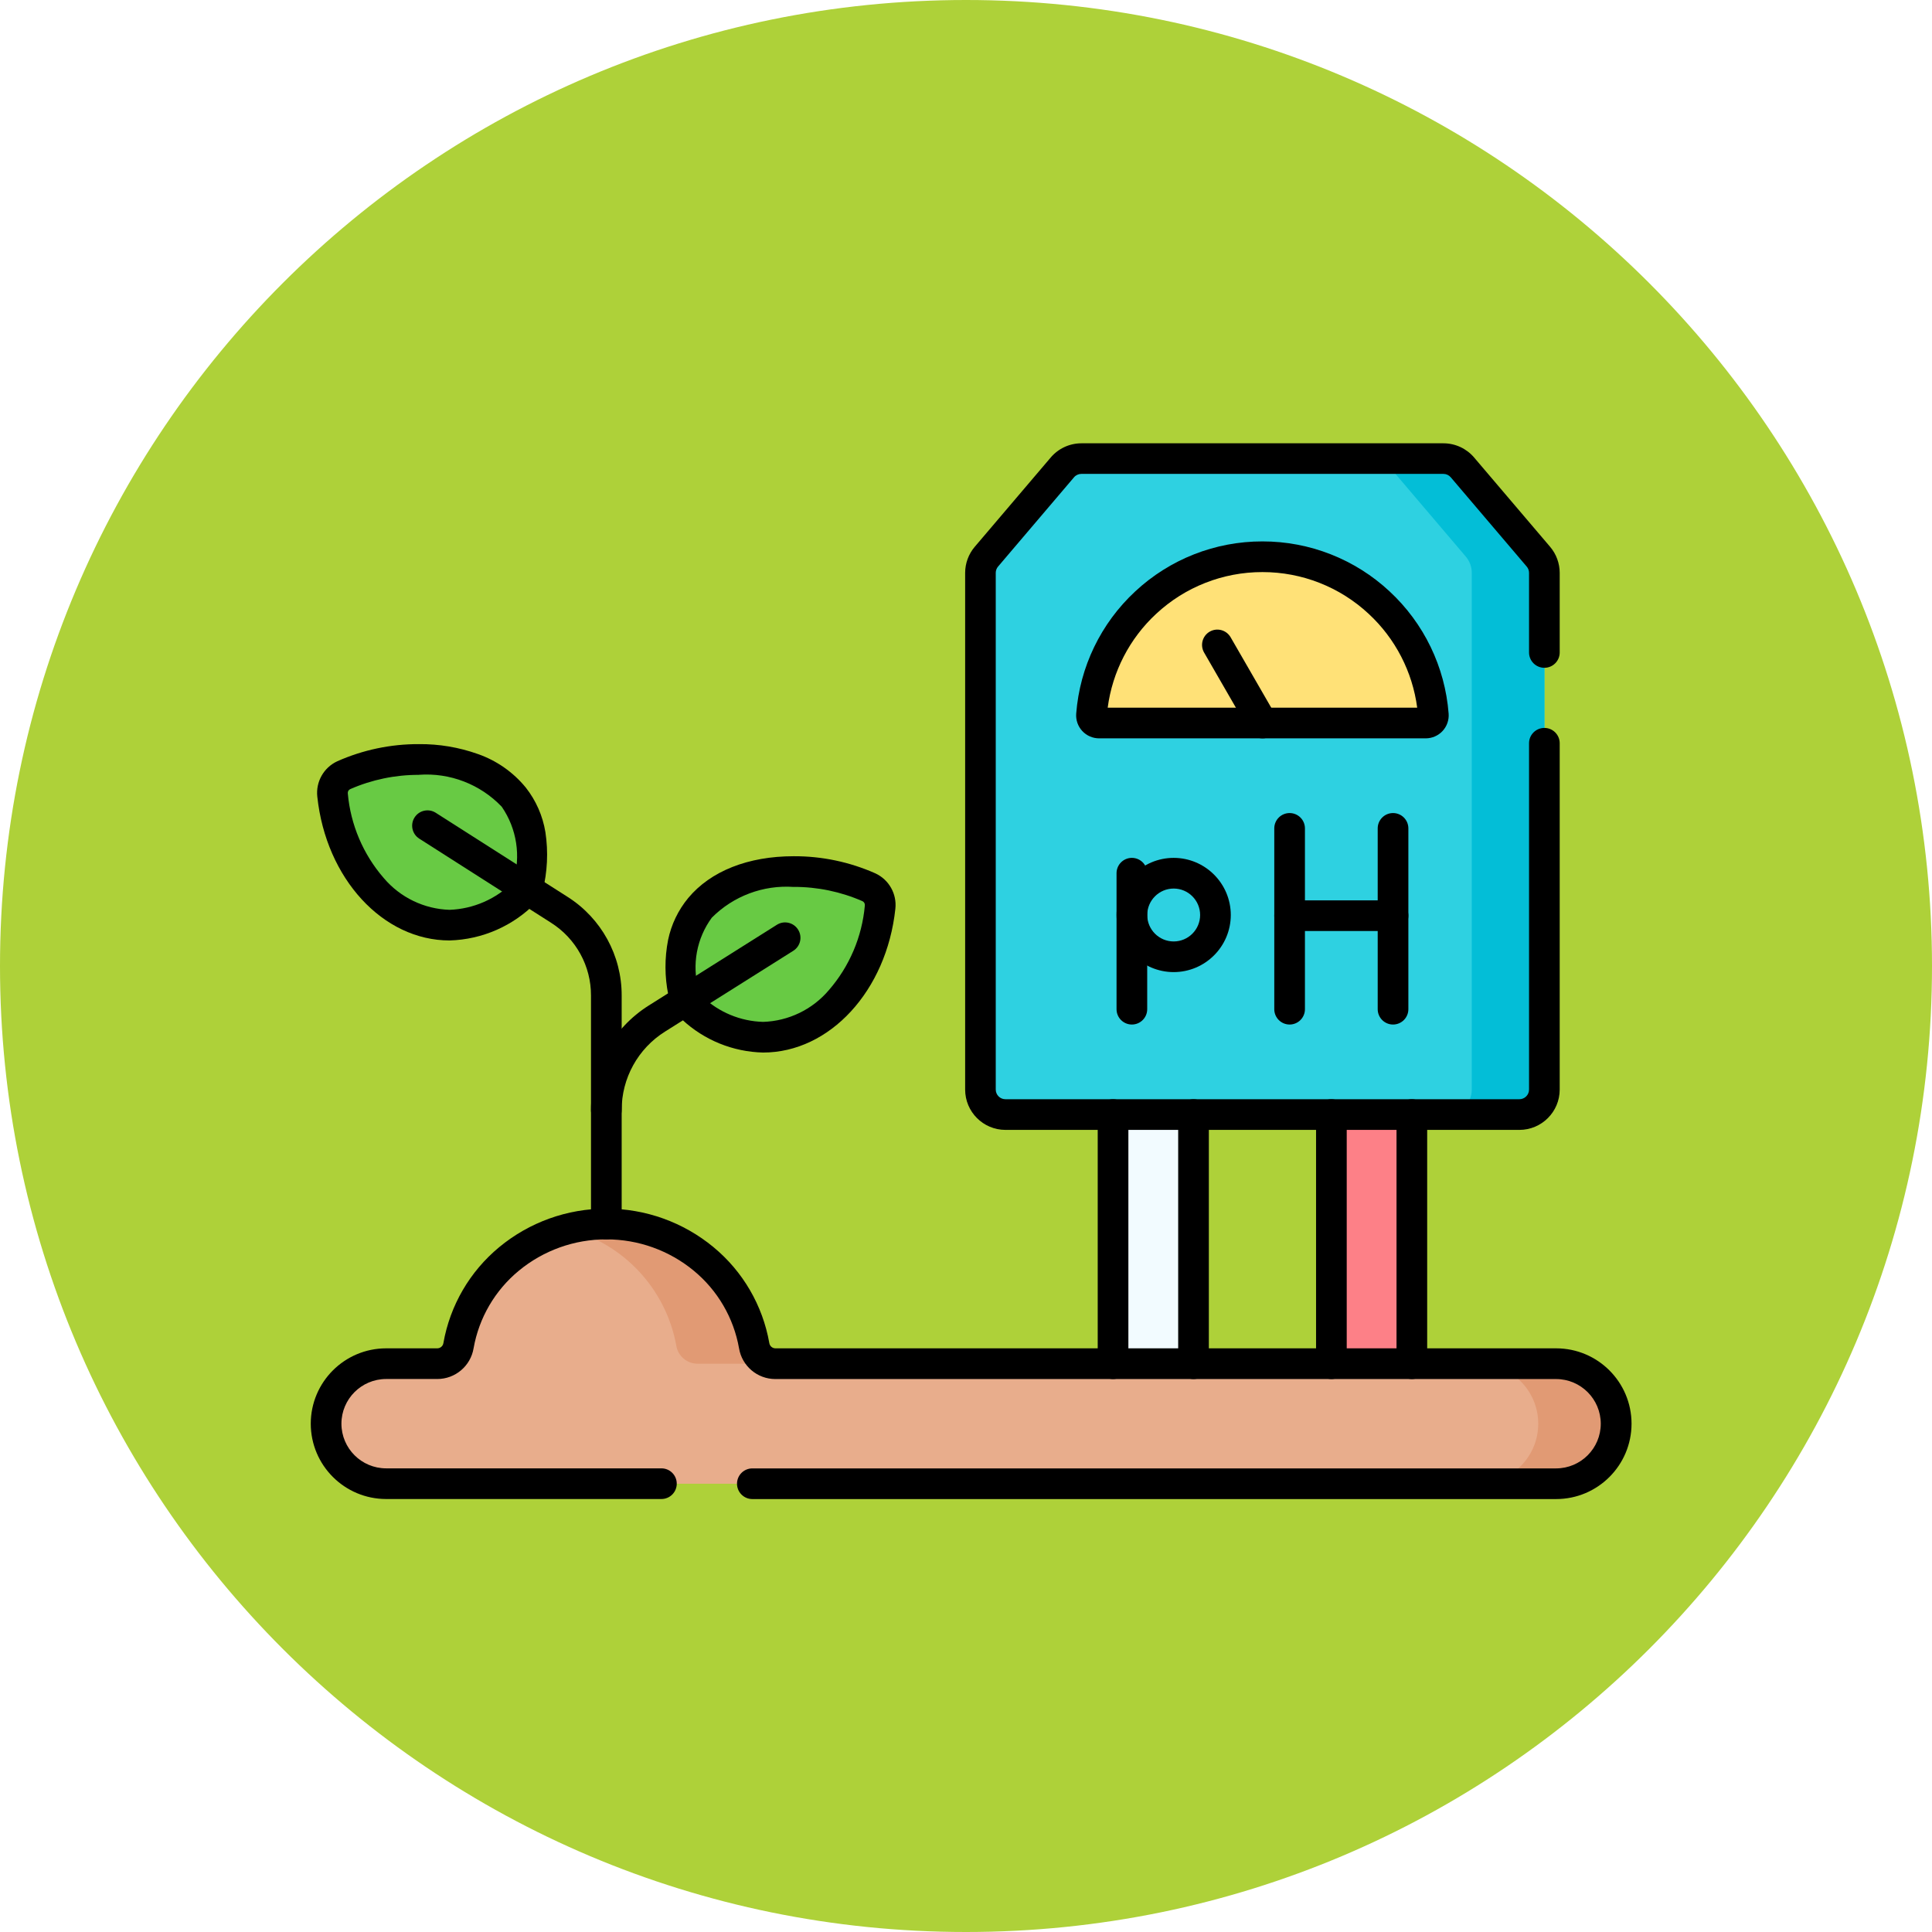
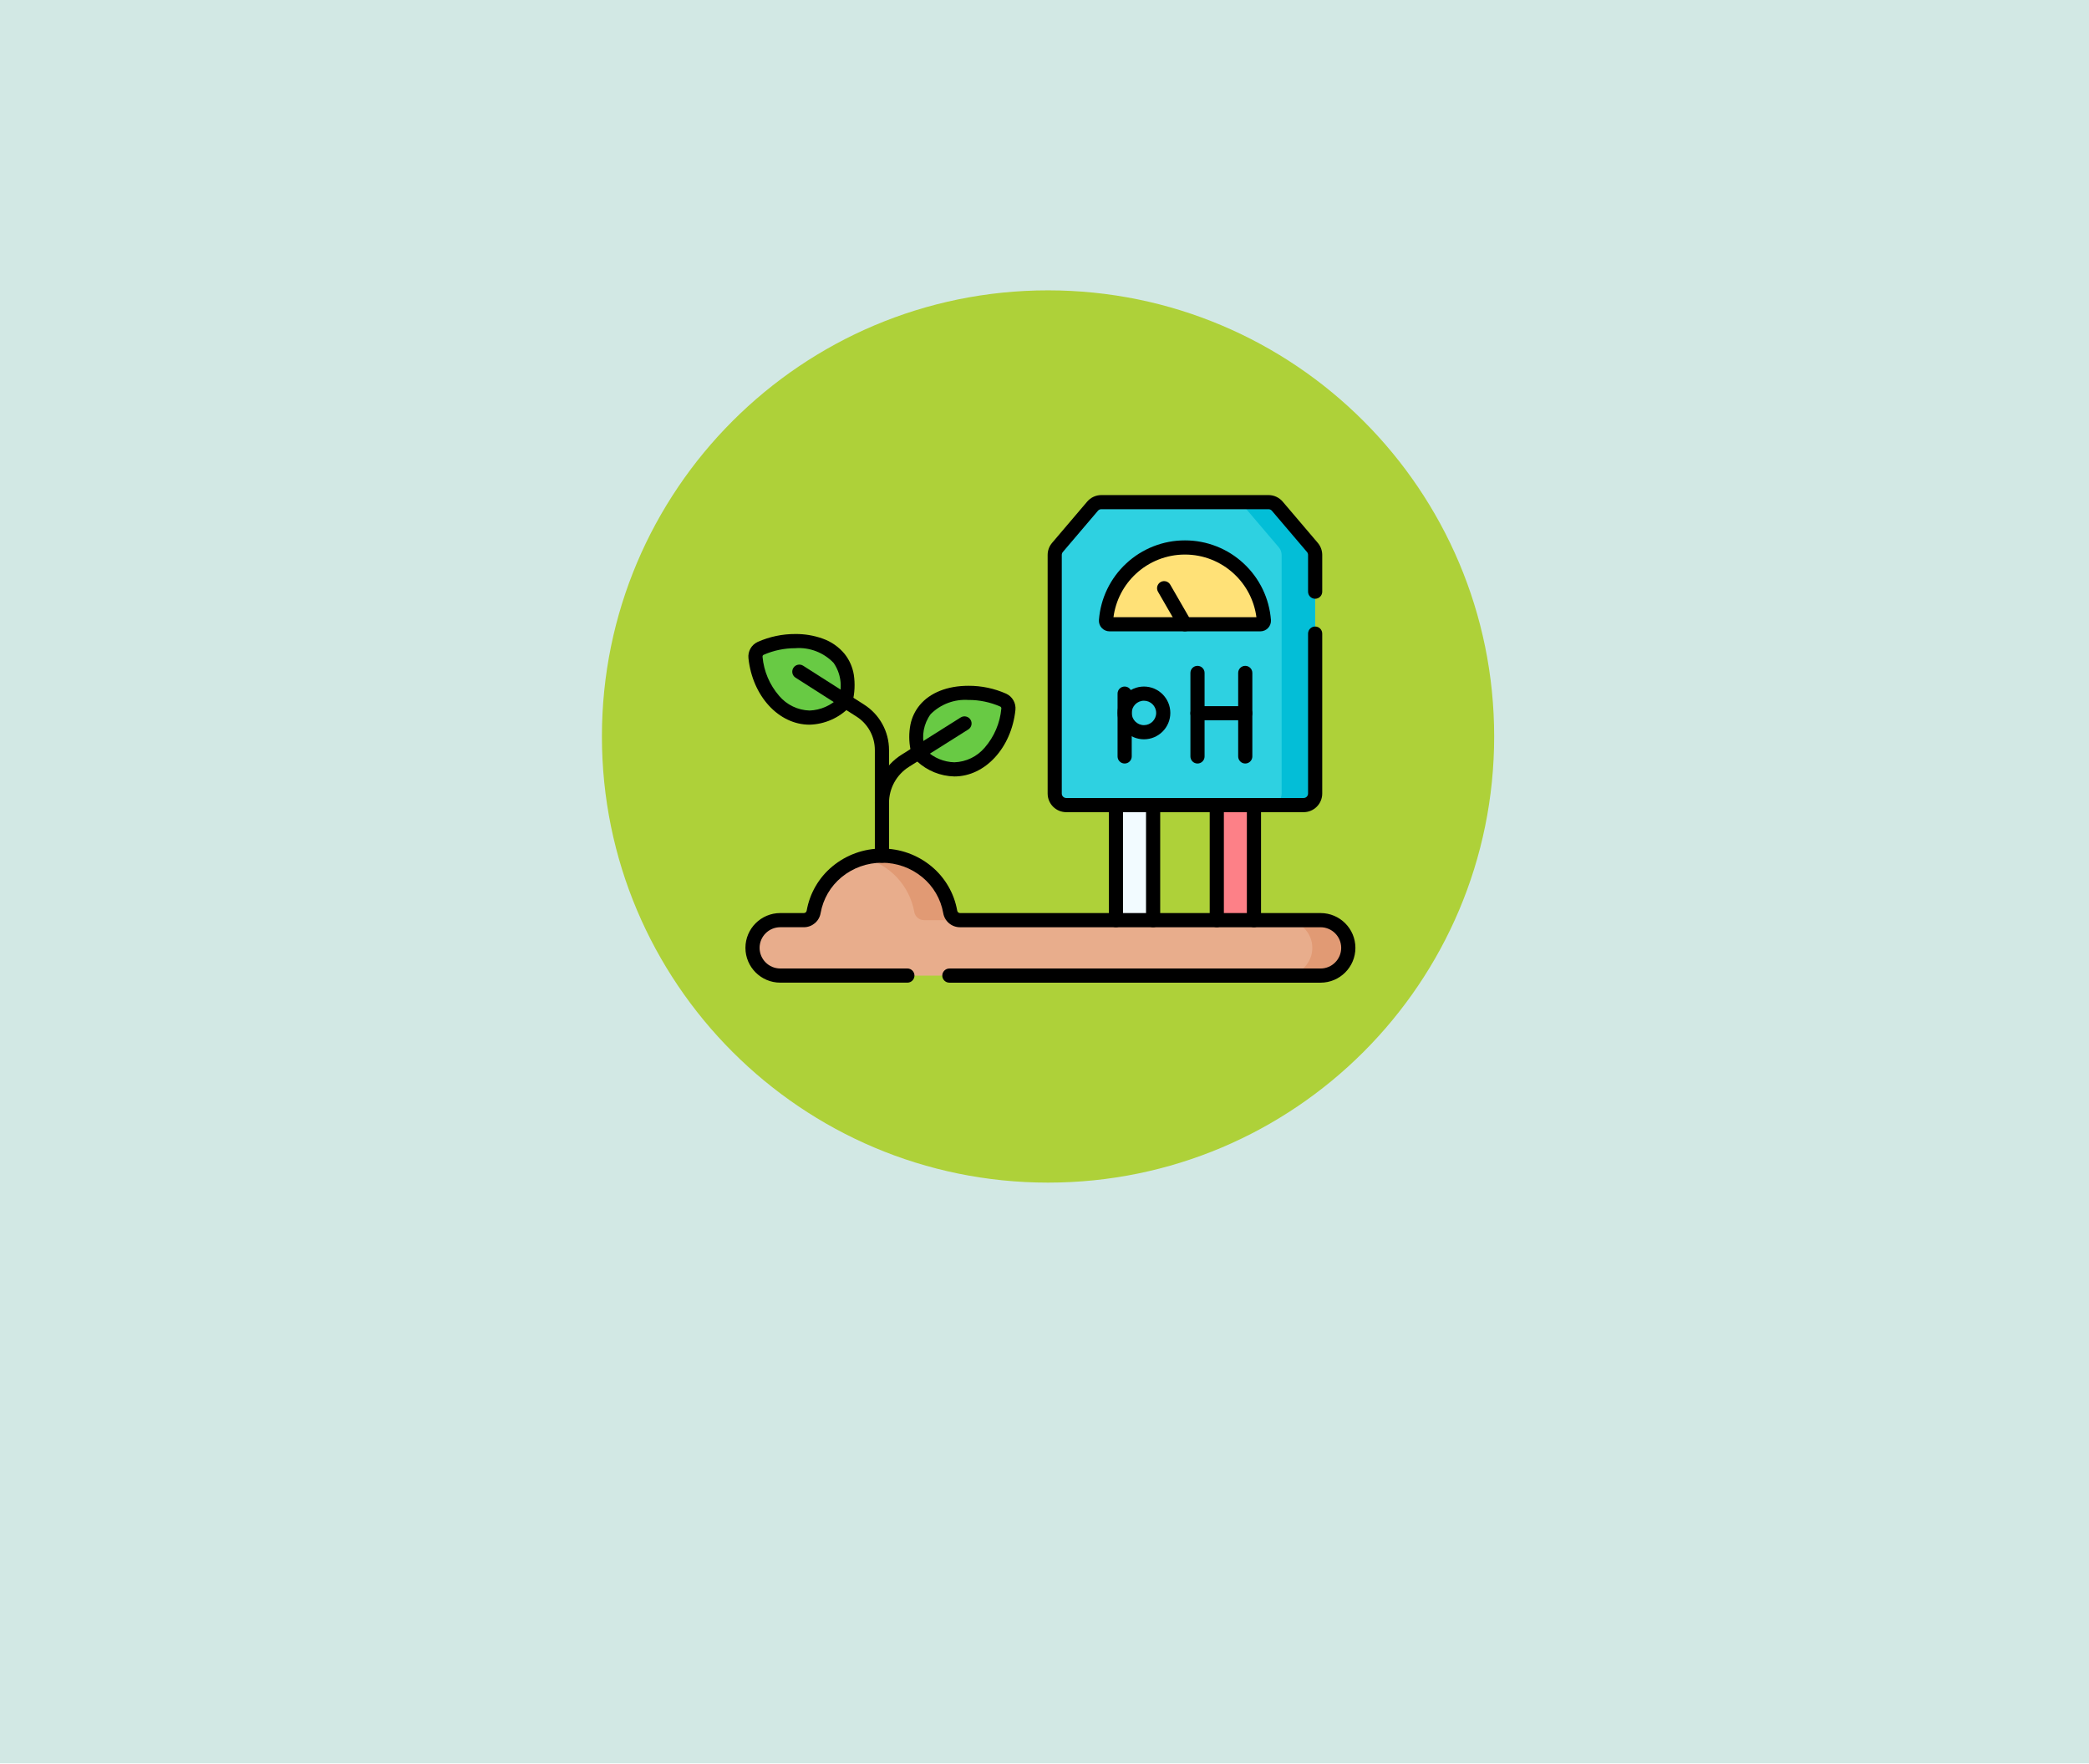
- <svg xmlns="http://www.w3.org/2000/svg" width="126" height="126" viewBox="0 0 126 126">
+ <svg xmlns="http://www.w3.org/2000/svg" width="295" height="249" viewBox="0 0 295 249">
  <defs>
    <clipPath id="a">
      <path d="M0-682.665H86.669V-596H0Z" transform="translate(0 682.665)" />
    </clipPath>
  </defs>
-   <g transform="translate(-895.051 -4365)">
-     <circle cx="63" cy="63" r="63" transform="translate(895.051 4365)" fill="#aed139" />
-     <g transform="translate(915.051 5067.665)">
-       <path d="M526.4-261.449h5.247v-20.309H526.4Z" transform="translate(-459.574 -350.009)" fill="#fd8087" />
-       <path d="M414.243-261.449h5.247v-20.309h-5.247Z" transform="translate(-361.652 -350.009)" fill="#f2fbff" />
-       <g transform="translate(0 -682.665)">
-         <g clip-path="url(#a)">
-           <g transform="translate(1.27 59.829)">
-             <path d="M-201.457-62.642a1.405,1.405,0,0,1-1.381-1.176,9.7,9.7,0,0,0-9.641-7.933,9.7,9.7,0,0,0-9.641,7.933,1.405,1.405,0,0,1-1.381,1.176h-3.337a3.914,3.914,0,0,0-3.913,3.913,3.914,3.914,0,0,0,3.913,3.914h76.3a3.914,3.914,0,0,0,3.914-3.913,3.914,3.914,0,0,0-3.914-3.914Z" transform="translate(230.753 71.752)" fill="#e8ad8c" />
-           </g>
-           <g transform="translate(17.003 59.829)">
-             <path d="M-48.84-54.555a1.406,1.406,0,0,0,1.381,1.176h5.078a1.406,1.406,0,0,1-1.381-1.176A9.7,9.7,0,0,0-53.4-62.488a10.039,10.039,0,0,0-2.539.326,9.626,9.626,0,0,1,7.1,7.608" transform="translate(55.943 62.488)" fill="#e19a74" />
-           </g>
-           <g transform="translate(76.407 68.938)">
-             <path d="M-34.922,0H-40a3.914,3.914,0,0,1,3.913,3.914A3.914,3.914,0,0,1-40,7.827h5.078a3.914,3.914,0,0,0,3.913-3.913A3.914,3.914,0,0,0-34.922,0" transform="translate(40)" fill="#e19a74" />
-           </g>
-           <g transform="translate(43.944 9.903)">
-             <path d="M-207.649,0H-231.26A1.63,1.63,0,0,0-232.5.574L-237.456,6.4a1.63,1.63,0,0,0-.388,1.056v33.7a1.629,1.629,0,0,0,1.629,1.629h33.522a1.629,1.629,0,0,0,1.629-1.629V7.453a1.63,1.63,0,0,0-.388-1.056L-206.408.574A1.63,1.63,0,0,0-207.649,0" transform="translate(237.845)" fill="#2ed1e1" />
-           </g>
-           <g transform="translate(69.4 9.903)">
-             <path d="M-75.2-43.991l-4.955-5.824a1.629,1.629,0,0,0-1.241-.574h-4.74a1.629,1.629,0,0,1,1.241.574l4.955,5.824a1.629,1.629,0,0,1,.388,1.056v33.7A1.629,1.629,0,0,1-81.182-7.6h4.74a1.629,1.629,0,0,0,1.629-1.629v-33.7a1.63,1.63,0,0,0-.388-1.056" transform="translate(86.137 50.388)" fill="#03bed7" />
-           </g>
-           <g transform="translate(51.185 16.31)">
-             <path d="M-149.937-74.567a.5.5,0,0,0,.494-.533,11.183,11.183,0,0,0-11.148-10.31A11.183,11.183,0,0,0-171.739-75.1a.5.5,0,0,0,.494.533Z" transform="translate(171.741 85.41)" fill="#ffe177" />
-           </g>
-           <g transform="translate(24.401 36.841)">
-             <path d="M-5.176-61.278c5.219,4.557,11.509.3,12.244-6.589a1.275,1.275,0,0,0-.723-1.295c-4.813-2.219-13.6-1.231-12.105,6.836a1.828,1.828,0,0,0,.584,1.048" transform="translate(5.929 70.189)" fill="#68ca44" />
-           </g>
-           <g transform="translate(1.68 29.53)">
-             <path d="M-86.723-59.009c-5.285,5.082-11.852.794-12.6-6.259a1.275,1.275,0,0,1,.723-1.295c4.912-2.265,13.963-1.189,12,7.345a.426.426,0,0,1-.118.209" transform="translate(99.334 67.59)" fill="#68ca44" />
-           </g>
-           <g transform="translate(24.401 36.841)">
-             <path d="M-.565-58.386h0a8.017,8.017,0,0,1-5.269-2.139,2.838,2.838,0,0,1-.91-1.619,9.143,9.143,0,0,1-.014-3.59,6.293,6.293,0,0,1,1.31-2.728c1.463-1.758,3.907-2.727,6.882-2.727a12.989,12.989,0,0,1,5.329,1.119,2.271,2.271,0,0,1,1.3,2.309C7.493-62.417,3.784-58.386-.565-58.386Zm2-10.8a6.866,6.866,0,0,0-5.344,2.006,5.473,5.473,0,0,0-.868,4.675.831.831,0,0,0,.259.477A5.976,5.976,0,0,0-.565-60.386a5.859,5.859,0,0,0,4.293-2.072,9.733,9.733,0,0,0,2.345-5.515.276.276,0,0,0-.147-.281A11.108,11.108,0,0,0,1.435-69.189Z" transform="translate(5.929 70.189)" />
-           </g>
-           <g transform="translate(1.68 29.53)">
-             <path d="M-91.693-55.786c-4.349,0-8.058-4.031-8.627-9.376a2.27,2.27,0,0,1,1.3-2.309,12.989,12.989,0,0,1,5.328-1.119,11.151,11.151,0,0,1,3.834.642,7.045,7.045,0,0,1,3.132,2.187,6.366,6.366,0,0,1,1.283,2.918,9.782,9.782,0,0,1-.185,3.849,1.42,1.42,0,0,1-.4.706A8.182,8.182,0,0,1-91.693-55.786Zm-2-10.8a11.108,11.108,0,0,0-4.491.935.275.275,0,0,0-.147.28,9.732,9.732,0,0,0,2.345,5.515,5.859,5.859,0,0,0,4.293,2.072,6.16,6.16,0,0,0,4.152-1.825,5.683,5.683,0,0,0-.752-4.9A6.791,6.791,0,0,0-93.694-66.59Z" transform="translate(99.334 67.59)" />
-           </g>
-           <g transform="translate(66.83 52.69)">
-             <path d="M0-110.738a1,1,0,0,1-1-1v-16.249a1,1,0,0,1,1-1,1,1,0,0,1,1,1v16.249A1,1,0,0,1,0-110.738Z" transform="translate(0 127.986)" />
-           </g>
-           <g transform="translate(72.077 52.69)">
-             <path d="M0-110.738a1,1,0,0,1-1-1v-16.249a1,1,0,0,1,1-1,1,1,0,0,1,1,1v16.249A1,1,0,0,1,0-110.738Z" transform="translate(0 127.986)" />
-           </g>
-           <g transform="translate(52.59 52.69)">
-             <path d="M0-110.738a1,1,0,0,1-1-1v-16.249a1,1,0,0,1,1-1,1,1,0,0,1,1,1v16.249A1,1,0,0,1,0-110.738Z" transform="translate(0 127.986)" />
-           </g>
-           <g transform="translate(57.838 52.69)">
-             <path d="M0-110.738a1,1,0,0,1-1-1v-16.249a1,1,0,0,1,1-1,1,1,0,0,1,1,1v16.249A1,1,0,0,1,0-110.738Z" transform="translate(0 127.986)" />
-           </g>
-           <g transform="translate(19.543 41.161)">
-             <path d="M-91.857,12.245a1,1,0,0,1-1-1,8.085,8.085,0,0,1,1-3.9,8.085,8.085,0,0,1,2.761-2.926l8.364-5.269a1,1,0,0,1,1.379.313A1,1,0,0,1-79.662.846l-8.364,5.269a6.032,6.032,0,0,0-2.831,5.13A1,1,0,0,1-91.857,12.245Z" transform="translate(91.857)" />
-           </g>
-           <g transform="translate(7.88 33.85)">
-             <path d="M11.663,26.979a1,1,0,0,1-1-1v-14.9a5.6,5.6,0,0,0-2.6-4.746L-.538.843A1,1,0,0,1-.843-.538,1,1,0,0,1,.538-.843l8.6,5.486a7.6,7.6,0,0,1,3.526,6.432v14.9A1,1,0,0,1,11.663,26.979Z" />
-           </g>
-           <g transform="translate(1.269 59.829)">
-             <path d="M-138.733-115.47h-52.419a1,1,0,0,1-1-1,1,1,0,0,1,1-1h52.419a2.917,2.917,0,0,0,2.913-2.913,2.917,2.917,0,0,0-2.913-2.914h-50.92a2.4,2.4,0,0,1-2.367-2.007,8.465,8.465,0,0,0-2.948-5.056,8.935,8.935,0,0,0-5.708-2.047,8.936,8.936,0,0,0-5.708,2.047,8.465,8.465,0,0,0-2.948,5.056A2.4,2.4,0,0,1-211.7-123.3h-3.337a2.917,2.917,0,0,0-2.914,2.914,2.917,2.917,0,0,0,2.914,2.913h17.955a1,1,0,0,1,1,1,1,1,0,0,1-1,1h-17.955a4.919,4.919,0,0,1-4.914-4.913,4.919,4.919,0,0,1,4.914-4.914h3.337a.407.407,0,0,0,.4-.346,10.466,10.466,0,0,1,3.64-6.254,10.94,10.94,0,0,1,6.987-2.51,10.939,10.939,0,0,1,6.987,2.51,10.466,10.466,0,0,1,3.64,6.254.407.407,0,0,0,.4.346h50.92a4.919,4.919,0,0,1,4.913,4.914A4.919,4.919,0,0,1-138.733-115.47Z" transform="translate(218.949 133.406)" />
-           </g>
-           <g transform="translate(59.392 22.058)">
-             <path d="M-20.23-34.041a1,1,0,0,1-.867-.5l-2.942-5.1A1,1,0,0,1-23.673-41a1,1,0,0,1,1.366.366l2.942,5.1a1,1,0,0,1-.366,1.366A1,1,0,0,1-20.23-34.041Z" transform="translate(23.173 40.137)" />
-           </g>
-           <g transform="translate(51.185 16.31)">
-             <path d="M-149.937-73.567h-21.308a1.5,1.5,0,0,1-1.1-.48,1.5,1.5,0,0,1-.394-1.131,12.144,12.144,0,0,1,3.851-7.973,12.139,12.139,0,0,1,8.294-3.26,12.138,12.138,0,0,1,8.293,3.26,12.144,12.144,0,0,1,3.851,7.973,1.5,1.5,0,0,1-.394,1.131A1.5,1.5,0,0,1-149.937-73.567Zm-20.748-2H-150.5a10.15,10.15,0,0,0-3.163-6.119,10.145,10.145,0,0,0-6.931-2.724,10.145,10.145,0,0,0-6.931,2.724A10.15,10.15,0,0,0-170.685-75.567Z" transform="translate(171.741 85.41)" />
-           </g>
-           <g transform="translate(43.944 9.903)">
-             <path d="M-254.556-55.814h-33.522a2.632,2.632,0,0,1-2.629-2.629v-33.7a2.632,2.632,0,0,1,.627-1.7l4.955-5.824a2.625,2.625,0,0,1,2-.925h23.612a2.625,2.625,0,0,1,2,.926l4.955,5.823a2.631,2.631,0,0,1,.627,1.7v5.192a1,1,0,0,1-1,1,1,1,0,0,1-1-1v-5.192a.629.629,0,0,0-.15-.408l-4.955-5.824a.628.628,0,0,0-.479-.222h-23.612a.628.628,0,0,0-.479.221l-4.955,5.824a.63.63,0,0,0-.15.408v33.7a.63.63,0,0,0,.629.629h33.522a.63.63,0,0,0,.629-.629V-81.03a1,1,0,0,1,1-1,1,1,0,0,1,1,1v22.587A2.632,2.632,0,0,1-254.556-55.814Z" transform="translate(289.707 99.6)" />
-           </g>
-           <g transform="translate(64.105 34.025)">
-             <path d="M0,12.792a1,1,0,0,1-1-1V0A1,1,0,0,1,0-1,1,1,0,0,1,1,0V11.792A1,1,0,0,1,0,12.792Z" transform="translate(0)" />
-           </g>
-           <g transform="translate(70.85 34.025)">
-             <path d="M0,12.792a1,1,0,0,1-1-1V0A1,1,0,0,1,0-1,1,1,0,0,1,1,0V11.792A1,1,0,0,1,0,12.792Z" transform="translate(0)" />
-           </g>
-           <g transform="translate(64.105 39.719)">
-             <path d="M6.745,1H0A1,1,0,0,1-1,0,1,1,0,0,1,0-1H6.745a1,1,0,0,1,1,1A1,1,0,0,1,6.745,1Z" transform="translate(0 0)" />
-           </g>
-           <g transform="translate(53.818 36.948)">
-             <path d="M0-59.991a1,1,0,0,1-1-1V-69.86a1,1,0,0,1,1-1,1,1,0,0,1,1,1v8.869A1,1,0,0,1,0-59.991Z" transform="translate(0 69.86)" />
-           </g>
-           <g transform="translate(53.818 36.948)">
-             <path d="M-40.209-22.467a3.73,3.73,0,0,1,3.725,3.725,3.73,3.73,0,0,1-3.725,3.725,3.73,3.73,0,0,1-3.725-3.725A3.73,3.73,0,0,1-40.209-22.467Zm0,5.451a1.727,1.727,0,0,0,1.725-1.725,1.727,1.727,0,0,0-1.725-1.725,1.727,1.727,0,0,0-1.725,1.725A1.727,1.727,0,0,0-40.209-17.016Z" transform="translate(42.935 21.467)" />
+   <g transform="translate(-810.051 -4372)">
+     <g transform="translate(810.139 4372)">
+       <rect width="295" height="249" transform="translate(-0.088)" fill="#d2e8e4" />
+     </g>
+     <g transform="translate(0 48)">
+       <circle cx="63" cy="63" r="63" transform="translate(895.051 4365)" fill="#aed139" />
+       <g transform="translate(915.051 5067.665)">
+         <path d="M526.4-261.449h5.247v-20.309H526.4Z" transform="translate(-459.574 -350.009)" fill="#fd8087" />
+         <path d="M414.243-261.449h5.247v-20.309h-5.247Z" transform="translate(-361.652 -350.009)" fill="#f2fbff" />
+         <g transform="translate(0 -682.665)">
+           <g clip-path="url(#a)">
+             <g transform="translate(1.27 59.829)">
+               <path d="M-201.457-62.642a1.405,1.405,0,0,1-1.381-1.176,9.7,9.7,0,0,0-9.641-7.933,9.7,9.7,0,0,0-9.641,7.933,1.405,1.405,0,0,1-1.381,1.176h-3.337a3.914,3.914,0,0,0-3.913,3.913,3.914,3.914,0,0,0,3.913,3.914h76.3a3.914,3.914,0,0,0,3.914-3.913,3.914,3.914,0,0,0-3.914-3.914Z" transform="translate(230.753 71.752)" fill="#e8ad8c" />
+             </g>
+             <g transform="translate(17.003 59.829)">
+               <path d="M-48.84-54.555a1.406,1.406,0,0,0,1.381,1.176h5.078a1.406,1.406,0,0,1-1.381-1.176A9.7,9.7,0,0,0-53.4-62.488a10.039,10.039,0,0,0-2.539.326,9.626,9.626,0,0,1,7.1,7.608" transform="translate(55.943 62.488)" fill="#e19a74" />
+             </g>
+             <g transform="translate(76.407 68.938)">
+               <path d="M-34.922,0H-40a3.914,3.914,0,0,1,3.913,3.914A3.914,3.914,0,0,1-40,7.827h5.078a3.914,3.914,0,0,0,3.913-3.913A3.914,3.914,0,0,0-34.922,0" transform="translate(40)" fill="#e19a74" />
+             </g>
+             <g transform="translate(43.944 9.903)">
+               <path d="M-207.649,0H-231.26A1.63,1.63,0,0,0-232.5.574L-237.456,6.4a1.63,1.63,0,0,0-.388,1.056v33.7a1.629,1.629,0,0,0,1.629,1.629h33.522a1.629,1.629,0,0,0,1.629-1.629V7.453a1.63,1.63,0,0,0-.388-1.056L-206.408.574A1.63,1.63,0,0,0-207.649,0" transform="translate(237.845)" fill="#2ed1e1" />
+             </g>
+             <g transform="translate(69.4 9.903)">
+               <path d="M-75.2-43.991l-4.955-5.824a1.629,1.629,0,0,0-1.241-.574h-4.74a1.629,1.629,0,0,1,1.241.574l4.955,5.824a1.629,1.629,0,0,1,.388,1.056v33.7A1.629,1.629,0,0,1-81.182-7.6h4.74a1.629,1.629,0,0,0,1.629-1.629v-33.7a1.63,1.63,0,0,0-.388-1.056" transform="translate(86.137 50.388)" fill="#03bed7" />
+             </g>
+             <g transform="translate(51.185 16.31)">
+               <path d="M-149.937-74.567a.5.5,0,0,0,.494-.533,11.183,11.183,0,0,0-11.148-10.31A11.183,11.183,0,0,0-171.739-75.1a.5.5,0,0,0,.494.533Z" transform="translate(171.741 85.41)" fill="#ffe177" />
+             </g>
+             <g transform="translate(24.401 36.841)">
+               <path d="M-5.176-61.278c5.219,4.557,11.509.3,12.244-6.589a1.275,1.275,0,0,0-.723-1.295c-4.813-2.219-13.6-1.231-12.105,6.836a1.828,1.828,0,0,0,.584,1.048" transform="translate(5.929 70.189)" fill="#68ca44" />
+             </g>
+             <g transform="translate(1.68 29.53)">
+               <path d="M-86.723-59.009c-5.285,5.082-11.852.794-12.6-6.259a1.275,1.275,0,0,1,.723-1.295c4.912-2.265,13.963-1.189,12,7.345a.426.426,0,0,1-.118.209" transform="translate(99.334 67.59)" fill="#68ca44" />
+             </g>
+             <g transform="translate(24.401 36.841)">
+               <path d="M-.565-58.386h0a8.017,8.017,0,0,1-5.269-2.139,2.838,2.838,0,0,1-.91-1.619,9.143,9.143,0,0,1-.014-3.59,6.293,6.293,0,0,1,1.31-2.728c1.463-1.758,3.907-2.727,6.882-2.727a12.989,12.989,0,0,1,5.329,1.119,2.271,2.271,0,0,1,1.3,2.309C7.493-62.417,3.784-58.386-.565-58.386Zm2-10.8a6.866,6.866,0,0,0-5.344,2.006,5.473,5.473,0,0,0-.868,4.675.831.831,0,0,0,.259.477A5.976,5.976,0,0,0-.565-60.386a5.859,5.859,0,0,0,4.293-2.072,9.733,9.733,0,0,0,2.345-5.515.276.276,0,0,0-.147-.281A11.108,11.108,0,0,0,1.435-69.189Z" transform="translate(5.929 70.189)" />
+             </g>
+             <g transform="translate(1.68 29.53)">
+               <path d="M-91.693-55.786c-4.349,0-8.058-4.031-8.627-9.376a2.27,2.27,0,0,1,1.3-2.309,12.989,12.989,0,0,1,5.328-1.119,11.151,11.151,0,0,1,3.834.642,7.045,7.045,0,0,1,3.132,2.187,6.366,6.366,0,0,1,1.283,2.918,9.782,9.782,0,0,1-.185,3.849,1.42,1.42,0,0,1-.4.706A8.182,8.182,0,0,1-91.693-55.786Zm-2-10.8a11.108,11.108,0,0,0-4.491.935.275.275,0,0,0-.147.28,9.732,9.732,0,0,0,2.345,5.515,5.859,5.859,0,0,0,4.293,2.072,6.16,6.16,0,0,0,4.152-1.825,5.683,5.683,0,0,0-.752-4.9A6.791,6.791,0,0,0-93.694-66.59Z" transform="translate(99.334 67.59)" />
+             </g>
+             <g transform="translate(66.83 52.69)">
+               <path d="M0-110.738a1,1,0,0,1-1-1v-16.249a1,1,0,0,1,1-1,1,1,0,0,1,1,1v16.249A1,1,0,0,1,0-110.738Z" transform="translate(0 127.986)" />
+             </g>
+             <g transform="translate(72.077 52.69)">
+               <path d="M0-110.738a1,1,0,0,1-1-1v-16.249a1,1,0,0,1,1-1,1,1,0,0,1,1,1v16.249A1,1,0,0,1,0-110.738Z" transform="translate(0 127.986)" />
+             </g>
+             <g transform="translate(52.59 52.69)">
+               <path d="M0-110.738a1,1,0,0,1-1-1v-16.249a1,1,0,0,1,1-1,1,1,0,0,1,1,1v16.249A1,1,0,0,1,0-110.738Z" transform="translate(0 127.986)" />
+             </g>
+             <g transform="translate(57.838 52.69)">
+               <path d="M0-110.738a1,1,0,0,1-1-1v-16.249a1,1,0,0,1,1-1,1,1,0,0,1,1,1v16.249A1,1,0,0,1,0-110.738Z" transform="translate(0 127.986)" />
+             </g>
+             <g transform="translate(19.543 41.161)">
+               <path d="M-91.857,12.245a1,1,0,0,1-1-1,8.085,8.085,0,0,1,1-3.9,8.085,8.085,0,0,1,2.761-2.926l8.364-5.269a1,1,0,0,1,1.379.313A1,1,0,0,1-79.662.846l-8.364,5.269a6.032,6.032,0,0,0-2.831,5.13A1,1,0,0,1-91.857,12.245Z" transform="translate(91.857)" />
+             </g>
+             <g transform="translate(7.88 33.85)">
+               <path d="M11.663,26.979a1,1,0,0,1-1-1v-14.9a5.6,5.6,0,0,0-2.6-4.746L-.538.843A1,1,0,0,1-.843-.538,1,1,0,0,1,.538-.843l8.6,5.486a7.6,7.6,0,0,1,3.526,6.432v14.9A1,1,0,0,1,11.663,26.979Z" />
+             </g>
+             <g transform="translate(1.269 59.829)">
+               <path d="M-138.733-115.47h-52.419a1,1,0,0,1-1-1,1,1,0,0,1,1-1h52.419a2.917,2.917,0,0,0,2.913-2.913,2.917,2.917,0,0,0-2.913-2.914h-50.92a2.4,2.4,0,0,1-2.367-2.007,8.465,8.465,0,0,0-2.948-5.056,8.935,8.935,0,0,0-5.708-2.047,8.936,8.936,0,0,0-5.708,2.047,8.465,8.465,0,0,0-2.948,5.056A2.4,2.4,0,0,1-211.7-123.3h-3.337a2.917,2.917,0,0,0-2.914,2.914,2.917,2.917,0,0,0,2.914,2.913h17.955a1,1,0,0,1,1,1,1,1,0,0,1-1,1h-17.955a4.919,4.919,0,0,1-4.914-4.913,4.919,4.919,0,0,1,4.914-4.914h3.337a.407.407,0,0,0,.4-.346,10.466,10.466,0,0,1,3.64-6.254,10.94,10.94,0,0,1,6.987-2.51,10.939,10.939,0,0,1,6.987,2.51,10.466,10.466,0,0,1,3.64,6.254.407.407,0,0,0,.4.346h50.92a4.919,4.919,0,0,1,4.913,4.914A4.919,4.919,0,0,1-138.733-115.47Z" transform="translate(218.949 133.406)" />
+             </g>
+             <g transform="translate(59.392 22.058)">
+               <path d="M-20.23-34.041a1,1,0,0,1-.867-.5l-2.942-5.1A1,1,0,0,1-23.673-41a1,1,0,0,1,1.366.366l2.942,5.1a1,1,0,0,1-.366,1.366A1,1,0,0,1-20.23-34.041Z" transform="translate(23.173 40.137)" />
+             </g>
+             <g transform="translate(51.185 16.31)">
+               <path d="M-149.937-73.567h-21.308a1.5,1.5,0,0,1-1.1-.48,1.5,1.5,0,0,1-.394-1.131,12.144,12.144,0,0,1,3.851-7.973,12.139,12.139,0,0,1,8.294-3.26,12.138,12.138,0,0,1,8.293,3.26,12.144,12.144,0,0,1,3.851,7.973,1.5,1.5,0,0,1-.394,1.131A1.5,1.5,0,0,1-149.937-73.567Zm-20.748-2H-150.5a10.15,10.15,0,0,0-3.163-6.119,10.145,10.145,0,0,0-6.931-2.724,10.145,10.145,0,0,0-6.931,2.724A10.15,10.15,0,0,0-170.685-75.567Z" transform="translate(171.741 85.41)" />
+             </g>
+             <g transform="translate(43.944 9.903)">
+               <path d="M-254.556-55.814h-33.522a2.632,2.632,0,0,1-2.629-2.629v-33.7a2.632,2.632,0,0,1,.627-1.7l4.955-5.824a2.625,2.625,0,0,1,2-.925h23.612a2.625,2.625,0,0,1,2,.926l4.955,5.823a2.631,2.631,0,0,1,.627,1.7v5.192a1,1,0,0,1-1,1,1,1,0,0,1-1-1v-5.192a.629.629,0,0,0-.15-.408l-4.955-5.824a.628.628,0,0,0-.479-.222h-23.612a.628.628,0,0,0-.479.221l-4.955,5.824a.63.63,0,0,0-.15.408v33.7a.63.63,0,0,0,.629.629h33.522a.63.63,0,0,0,.629-.629V-81.03a1,1,0,0,1,1-1,1,1,0,0,1,1,1v22.587A2.632,2.632,0,0,1-254.556-55.814Z" transform="translate(289.707 99.6)" />
+             </g>
+             <g transform="translate(64.105 34.025)">
+               <path d="M0,12.792a1,1,0,0,1-1-1V0A1,1,0,0,1,0-1,1,1,0,0,1,1,0V11.792A1,1,0,0,1,0,12.792Z" transform="translate(0)" />
+             </g>
+             <g transform="translate(70.85 34.025)">
+               <path d="M0,12.792a1,1,0,0,1-1-1V0A1,1,0,0,1,0-1,1,1,0,0,1,1,0V11.792A1,1,0,0,1,0,12.792Z" transform="translate(0)" />
+             </g>
+             <g transform="translate(64.105 39.719)">
+               <path d="M6.745,1H0A1,1,0,0,1-1,0,1,1,0,0,1,0-1H6.745a1,1,0,0,1,1,1A1,1,0,0,1,6.745,1Z" transform="translate(0 0)" />
+             </g>
+             <g transform="translate(53.818 36.948)">
+               <path d="M0-59.991a1,1,0,0,1-1-1V-69.86a1,1,0,0,1,1-1,1,1,0,0,1,1,1v8.869A1,1,0,0,1,0-59.991Z" transform="translate(0 69.86)" />
+             </g>
+             <g transform="translate(53.818 36.948)">
+               <path d="M-40.209-22.467a3.73,3.73,0,0,1,3.725,3.725,3.73,3.73,0,0,1-3.725,3.725,3.73,3.73,0,0,1-3.725-3.725A3.73,3.73,0,0,1-40.209-22.467Zm0,5.451a1.727,1.727,0,0,0,1.725-1.725,1.727,1.727,0,0,0-1.725-1.725,1.727,1.727,0,0,0-1.725,1.725A1.727,1.727,0,0,0-40.209-17.016Z" transform="translate(42.935 21.467)" />
+             </g>
          </g>
        </g>
      </g>
    </g>
  </g>
</svg>
